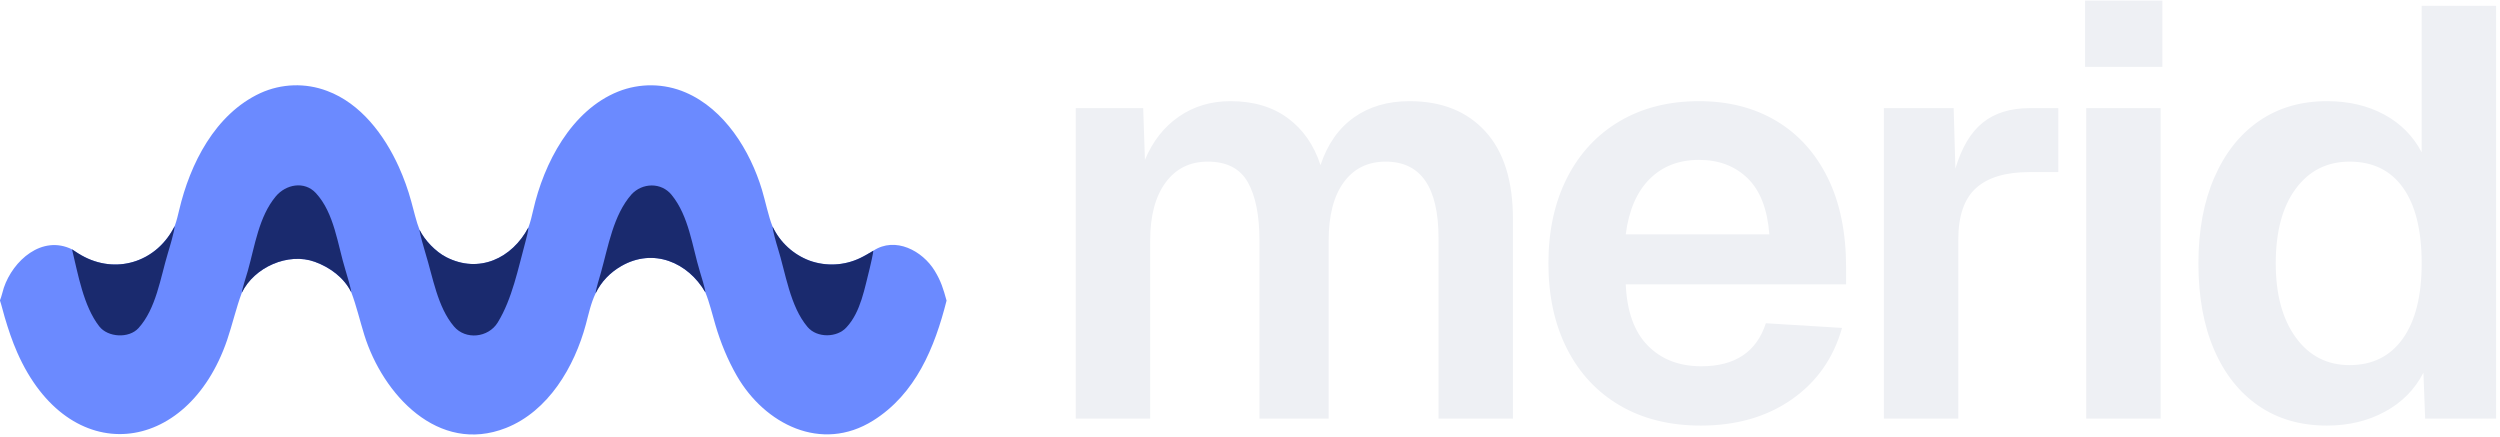
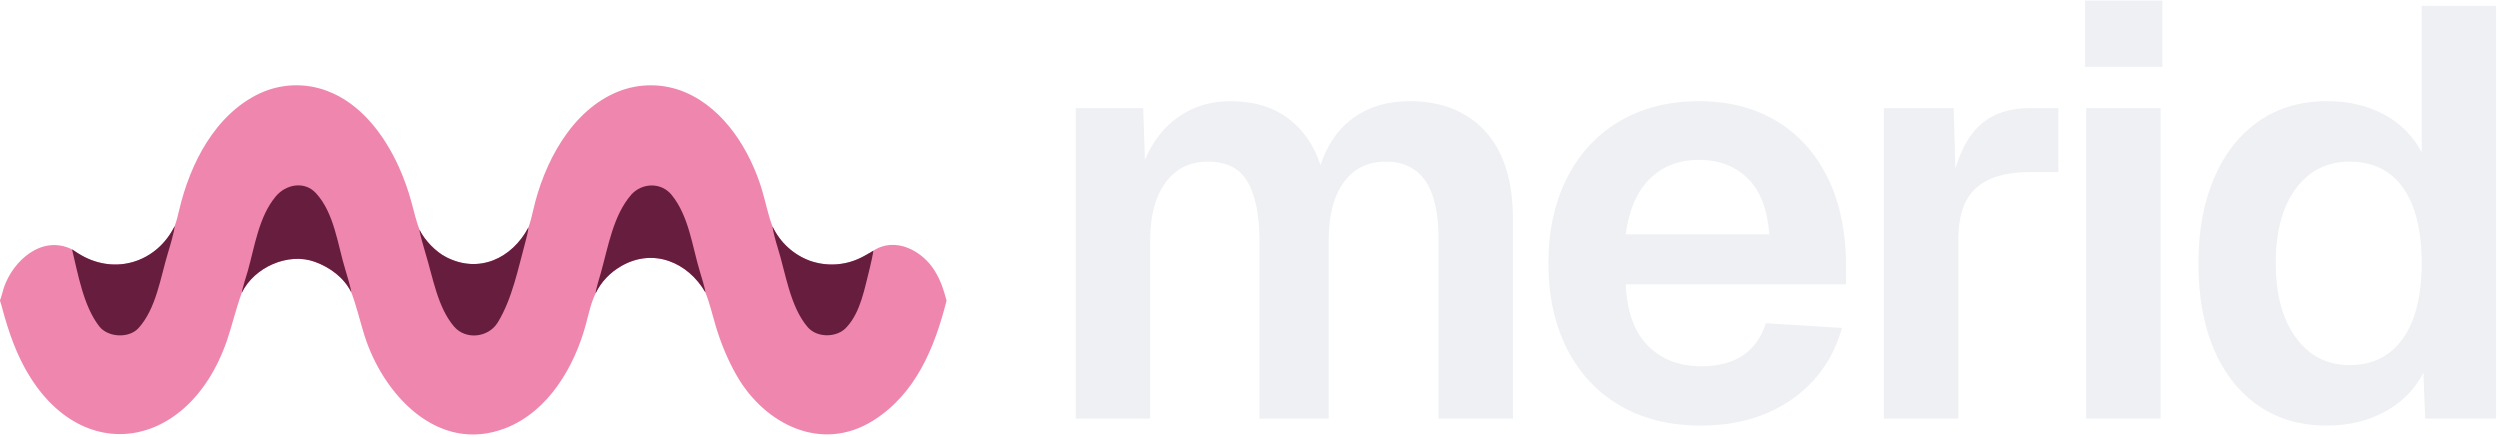
<svg xmlns="http://www.w3.org/2000/svg" viewBox="0 0 430 75" width="430" height="75" role="img" aria-label="Merid">
  <g transform="translate(0 14.67) scale(0.079518) translate(0 -646.4)">
-     <path fill="#6b8aff" d="M 1142.88 954.072 C 1147.08 943.258 1150.82 927.649 1153.43 916.128 C 1176.26 815.48 1235.41 700.804 1337.09 659.981 C 1383.94 641.31 1436.28 641.953 1482.65 661.768 C 1567.42 698.025 1622.62 787.768 1648.22 872.679 C 1654.93 894.954 1662.62 931.192 1670.57 950.65 L 1671.14 952.028 C 1687.19 986.045 1715.88 1012.46 1751.1 1025.66 C 1786.82 1038.49 1826.19 1036.51 1860.44 1020.15 C 1870.1 1015.55 1879.82 1009.72 1889.05 1004.22 C 1936.51 972.936 1995.27 1004.28 2021.73 1047.56 C 2035.54 1070.15 2040.52 1087.07 2047.45 1112.14 C 2021.79 1213.76 1980.64 1314.09 1888.46 1371.75 C 1776.53 1441.77 1654.13 1379.31 1593.99 1275.12 C 1574.03 1240.53 1558.62 1202.85 1547.4 1164.49 C 1540.51 1141.45 1534.87 1116.6 1525.76 1094.41 C 1525.75 1094.34 1525.74 1094.28 1525.72 1094.22 C 1488.11 1029.13 1413.19 997.525 1343.97 1037.36 C 1319.91 1051.21 1300.56 1070.96 1288.39 1096.28 C 1277.89 1118.16 1273.44 1140.53 1267.19 1163.7 C 1242.54 1255.22 1186.24 1351.4 1094.45 1387.61 C 947.646 1445.53 828.044 1314.87 787.967 1186.31 C 778.625 1156.34 770.681 1122.38 759.803 1094.01 C 743.924 1062.26 714.042 1040.35 681.164 1028.28 C 623.397 1007.07 549.764 1039.99 523.117 1094.97 C 511.269 1126.4 502.002 1165.98 491.283 1197.35 C 405.299 1448.94 148.935 1477.85 37.28 1224.4 C 26.355 1199.6 17.806 1173.95 10.117 1147.83 C 6.933 1137.29 3.384 1121.94 0 1112.28 L 0 1111.27 C 3.381 1103.56 5.473 1092.64 8.273 1084.34 C 28.117 1025.57 90.746 969.31 155.786 1001.27 C 164.708 1007.31 173.491 1013.04 183.128 1017.9 C 257.724 1055.51 341.11 1025.09 377.779 950.994 L 378.309 949.598 C 381.969 939.784 385.077 926.867 387.499 916.542 C 411.026 816.232 465.226 708.719 563.154 663.304 C 608.711 642.543 660.671 640.826 707.5 658.531 C 780.453 685.65 831.413 753.975 862.587 822.638 C 873.582 847.026 882.637 872.244 889.668 898.056 C 894.322 914.923 901.074 943.41 907.38 958.749 C 918.567 981.761 942.424 1006.43 965.093 1018.08 C 1036.13 1054.57 1107.56 1020.76 1142.88 954.072 z" />
-     <path fill="#1a2a6e" d="M 523.117 1094.97 C 522.802 1089.79 533.781 1055.77 535.964 1048.06 C 551.268 994.081 559.609 930.999 596.498 886.703 C 618.285 860.541 658.385 852.769 683.14 879.431 C 723.216 922.593 730.277 991.23 747.095 1045.57 C 749.545 1053.49 759.672 1087.36 759.803 1094.01 C 743.924 1062.26 714.042 1040.35 681.164 1028.28 C 623.397 1007.07 549.764 1039.99 523.117 1094.97 z" />
-     <path fill="#1a2a6e" d="M 1288.39 1096.28 C 1288.18 1089.68 1297.79 1058.75 1299.96 1051.01 C 1315.63 995.277 1326.56 927.236 1365.84 882.545 C 1389.33 856.975 1430.28 855.933 1452.68 883.405 C 1490.22 929.428 1497.21 994.593 1514.04 1049.91 C 1516.35 1057.51 1525.95 1088.25 1525.72 1094.22 C 1488.11 1029.13 1413.19 997.525 1343.97 1037.36 C 1319.91 1051.21 1300.56 1070.96 1288.39 1096.28 z" />
-     <path fill="#1a2a6e" d="M 1142.88 954.072 C 1142.89 961.15 1138.61 977.224 1136.59 984.62 C 1120.8 1042.28 1108.01 1108.35 1076.54 1159.54 C 1056.37 1192.36 1007.04 1197.91 981.859 1167.88 C 946.326 1126.13 936.329 1061.42 920.473 1010.23 C 917.616 1000.84 907.351 965.592 907.38 958.749 C 918.567 981.761 942.424 1006.43 965.093 1018.08 C 1036.13 1054.57 1107.56 1020.76 1142.88 954.072 z" />
-     <path fill="#1a2a6e" d="M 377.779 950.994 C 377.361 962.557 366.727 997.588 363.078 1009.66 C 347.049 1062.69 337.715 1129.66 299.532 1171.66 C 278.849 1194.4 233.404 1191.83 214.726 1167.89 C 180.441 1123.95 168.828 1054.75 155.786 1001.27 C 164.708 1007.31 173.491 1013.04 183.128 1017.9 C 257.724 1055.51 341.11 1025.09 377.779 950.994 z" />
-     <path fill="#1a2a6e" d="M 1671.14 952.028 C 1687.19 986.045 1715.88 1012.46 1751.1 1025.66 C 1786.82 1038.49 1826.19 1036.51 1860.44 1020.15 C 1870.1 1015.55 1879.82 1009.72 1889.05 1004.22 C 1888.99 1008.62 1882.87 1035.9 1881.35 1041.87 C 1870.28 1084.39 1862.09 1136.32 1831.3 1169.56 C 1811.12 1192.65 1767.27 1193.4 1746.84 1169.29 C 1708.56 1124.11 1699.56 1052.68 1682.01 997.1 C 1679.1 987.891 1671.1 959.625 1671.14 952.028 z" />
+     <path fill="#ef86ae" d="M 1142.88 954.072 C 1147.08 943.258 1150.82 927.649 1153.43 916.128 C 1176.26 815.48 1235.41 700.804 1337.09 659.981 C 1383.94 641.31 1436.28 641.953 1482.65 661.768 C 1567.42 698.025 1622.62 787.768 1648.22 872.679 C 1654.93 894.954 1662.62 931.192 1670.57 950.65 L 1671.14 952.028 C 1687.19 986.045 1715.88 1012.46 1751.1 1025.66 C 1786.82 1038.49 1826.19 1036.51 1860.44 1020.15 C 1870.1 1015.55 1879.82 1009.72 1889.05 1004.22 C 1936.51 972.936 1995.27 1004.28 2021.73 1047.56 C 2035.54 1070.15 2040.52 1087.07 2047.45 1112.14 C 2021.79 1213.76 1980.64 1314.09 1888.46 1371.75 C 1776.53 1441.77 1654.13 1379.31 1593.99 1275.12 C 1574.03 1240.53 1558.62 1202.85 1547.4 1164.49 C 1540.51 1141.45 1534.87 1116.6 1525.76 1094.41 C 1525.75 1094.34 1525.74 1094.28 1525.72 1094.22 C 1488.11 1029.13 1413.19 997.525 1343.97 1037.36 C 1319.91 1051.21 1300.56 1070.96 1288.39 1096.28 C 1277.89 1118.16 1273.44 1140.53 1267.19 1163.7 C 1242.54 1255.22 1186.24 1351.4 1094.45 1387.61 C 947.646 1445.53 828.044 1314.87 787.967 1186.31 C 778.625 1156.34 770.681 1122.38 759.803 1094.01 C 743.924 1062.26 714.042 1040.35 681.164 1028.28 C 623.397 1007.07 549.764 1039.99 523.117 1094.97 C 511.269 1126.4 502.002 1165.98 491.283 1197.35 C 405.299 1448.94 148.935 1477.85 37.28 1224.4 C 26.355 1199.6 17.806 1173.95 10.117 1147.83 C 6.933 1137.29 3.384 1121.94 0 1112.28 L 0 1111.27 C 3.381 1103.56 5.473 1092.64 8.273 1084.34 C 28.117 1025.57 90.746 969.31 155.786 1001.27 C 164.708 1007.31 173.491 1013.04 183.128 1017.9 C 257.724 1055.51 341.11 1025.09 377.779 950.994 L 378.309 949.598 C 381.969 939.784 385.077 926.867 387.499 916.542 C 411.026 816.232 465.226 708.719 563.154 663.304 C 608.711 642.543 660.671 640.826 707.5 658.531 C 780.453 685.65 831.413 753.975 862.587 822.638 C 873.582 847.026 882.637 872.244 889.668 898.056 C 894.322 914.923 901.074 943.41 907.38 958.749 C 918.567 981.761 942.424 1006.43 965.093 1018.08 C 1036.13 1054.57 1107.56 1020.76 1142.88 954.072 z" />
+     <path fill="#671d3e" d="M 523.117 1094.97 C 522.802 1089.79 533.781 1055.77 535.964 1048.06 C 551.268 994.081 559.609 930.999 596.498 886.703 C 618.285 860.541 658.385 852.769 683.14 879.431 C 723.216 922.593 730.277 991.23 747.095 1045.57 C 749.545 1053.49 759.672 1087.36 759.803 1094.01 C 743.924 1062.26 714.042 1040.35 681.164 1028.28 C 623.397 1007.07 549.764 1039.99 523.117 1094.97 z" />
+     <path fill="#671d3e" d="M 1288.39 1096.28 C 1288.18 1089.68 1297.79 1058.75 1299.96 1051.01 C 1315.63 995.277 1326.56 927.236 1365.84 882.545 C 1389.33 856.975 1430.28 855.933 1452.68 883.405 C 1490.22 929.428 1497.21 994.593 1514.04 1049.91 C 1516.35 1057.51 1525.95 1088.25 1525.72 1094.22 C 1488.11 1029.13 1413.19 997.525 1343.97 1037.36 C 1319.91 1051.21 1300.56 1070.96 1288.39 1096.28 z" />
+     <path fill="#671d3e" d="M 1142.88 954.072 C 1142.89 961.15 1138.61 977.224 1136.59 984.62 C 1120.8 1042.28 1108.01 1108.35 1076.54 1159.54 C 1056.37 1192.36 1007.04 1197.91 981.859 1167.88 C 946.326 1126.13 936.329 1061.42 920.473 1010.23 C 917.616 1000.84 907.351 965.592 907.38 958.749 C 918.567 981.761 942.424 1006.43 965.093 1018.08 C 1036.13 1054.57 1107.56 1020.76 1142.88 954.072 z" />
+     <path fill="#671d3e" d="M 377.779 950.994 C 377.361 962.557 366.727 997.588 363.078 1009.66 C 347.049 1062.69 337.715 1129.66 299.532 1171.66 C 278.849 1194.4 233.404 1191.83 214.726 1167.89 C 180.441 1123.95 168.828 1054.75 155.786 1001.27 C 164.708 1007.31 173.491 1013.04 183.128 1017.9 C 257.724 1055.51 341.11 1025.09 377.779 950.994 z" />
+     <path fill="#671d3e" d="M 1671.14 952.028 C 1687.19 986.045 1715.88 1012.46 1751.1 1025.66 C 1786.82 1038.49 1826.19 1036.51 1860.44 1020.15 C 1870.1 1015.55 1879.82 1009.72 1889.05 1004.22 C 1888.99 1008.62 1882.87 1035.9 1881.35 1041.87 C 1870.28 1084.39 1862.09 1136.32 1831.3 1169.56 C 1811.12 1192.65 1767.27 1193.4 1746.84 1169.29 C 1708.56 1124.11 1699.56 1052.68 1682.01 997.1 C 1679.1 987.891 1671.1 959.625 1671.14 952.028 z" />
  </g>
-   <path fill="#eef0f4" transform="translate(178.028 72)" d="M7 0L7 -53.4L18.6 -53.4L18.9 -44.5Q20.9 -49.3 24.75 -51.95Q28.6 -54.6 33.6 -54.6Q39.5 -54.6 43.45 -51.7Q47.4 -48.8 49.1 -43.6Q50.9 -49 54.85 -51.8Q58.8 -54.6 64.4 -54.6Q72.7 -54.6 77.45 -49.4Q82.2 -44.2 82.2 -34.3L82.2 0L69.4 0L69.4 -31Q69.4 -44.2 60.3 -44.2Q55.7 -44.2 53.1 -40.65Q50.5 -37.1 50.5 -30.6L50.5 0L38.6 0L38.6 -30.6Q38.6 -37.1 36.6 -40.65Q34.6 -44.2 29.7 -44.2Q25.1 -44.2 22.45 -40.6Q19.8 -37 19.8 -30.6L19.8 0ZM114.5 1.2Q106.5 1.2 100.6 -2.25Q94.7 -5.7 91.5 -12Q88.3 -18.3 88.3 -26.7Q88.3 -35.1 91.5 -41.4Q94.7 -47.7 100.55 -51.15Q106.4 -54.6 114.2 -54.6Q121.8 -54.6 127.5 -51.2Q133.2 -47.8 136.35 -41.4Q139.5 -35 139.5 -26L139.5 -23.1L101.6 -23.1Q101.9 -16.1 105.4 -12.55Q108.9 -9 114.6 -9Q123.3 -9 125.7 -16.4L138.8 -15.6Q136.6 -7.8 130.15 -3.3Q123.7 1.2 114.5 1.2ZM101.6 -31.7L126.3 -31.7Q125.8 -38.2 122.55 -41.35Q119.3 -44.5 114.2 -44.5Q109 -44.5 105.7 -41.2Q102.4 -37.9 101.6 -31.7ZM146 0L146 -53.4L158 -53.4L158.3 -43Q159.9 -48.4 163 -50.9Q166.1 -53.4 171.1 -53.4L176 -53.4L176 -42.4L171 -42.4Q164.9 -42.4 161.85 -39.65Q158.8 -36.9 158.8 -30.8L158.8 0ZM180.8 0L180.8 -53.4L193.6 -53.4L193.6 0ZM180.6 -60.5L180.6 -71.9L193.9 -71.9L193.9 -60.5ZM222.2 1.2Q215.4 1.2 210.45 -2.2Q205.5 -5.6 202.8 -11.85Q200.1 -18.1 200.1 -26.7Q200.1 -35.2 202.85 -41.5Q205.6 -47.8 210.55 -51.2Q215.5 -54.6 222.2 -54.6Q227.8 -54.6 232.05 -52.3Q236.3 -50 238.5 -45.8L238.5 -71L251.3 -71L251.3 0L239.1 0L238.8 -7.9Q236.6 -3.6 232.2 -1.2Q227.8 1.2 222.2 1.2ZM226.1 -9.2Q232 -9.2 235.25 -13.75Q238.5 -18.3 238.5 -26.7Q238.5 -35.2 235.3 -39.7Q232.1 -44.2 226.1 -44.2Q220.3 -44.2 216.85 -39.55Q213.4 -34.9 213.4 -26.7Q213.4 -18.7 216.85 -13.95Q220.3 -9.2 226.1 -9.2Z" />
+   <path fill="#eef0f3" transform="translate(178.028 72)" d="M7 0L7 -53.4L18.6 -53.4L18.9 -44.5Q20.9 -49.3 24.75 -51.95Q28.6 -54.6 33.6 -54.6Q39.5 -54.6 43.45 -51.7Q47.4 -48.8 49.1 -43.6Q50.9 -49 54.85 -51.8Q58.8 -54.6 64.4 -54.6Q72.7 -54.6 77.45 -49.4Q82.2 -44.2 82.2 -34.3L82.2 0L69.4 0L69.4 -31Q69.4 -44.2 60.3 -44.2Q55.7 -44.2 53.1 -40.65Q50.5 -37.1 50.5 -30.6L50.5 0L38.6 0L38.6 -30.6Q38.6 -37.1 36.6 -40.65Q34.6 -44.2 29.7 -44.2Q25.1 -44.2 22.45 -40.6Q19.8 -37 19.8 -30.6L19.8 0ZM114.5 1.2Q106.5 1.2 100.6 -2.25Q94.7 -5.7 91.5 -12Q88.3 -18.3 88.3 -26.7Q88.3 -35.1 91.5 -41.4Q94.7 -47.7 100.55 -51.15Q106.4 -54.6 114.2 -54.6Q121.8 -54.6 127.5 -51.2Q133.2 -47.8 136.35 -41.4Q139.5 -35 139.5 -26L139.5 -23.1L101.6 -23.1Q101.9 -16.1 105.4 -12.55Q108.9 -9 114.6 -9Q123.3 -9 125.7 -16.4L138.8 -15.6Q136.6 -7.8 130.15 -3.3Q123.7 1.2 114.5 1.2ZM101.6 -31.7L126.3 -31.7Q125.8 -38.2 122.55 -41.35Q119.3 -44.5 114.2 -44.5Q109 -44.5 105.7 -41.2Q102.4 -37.9 101.6 -31.7ZM146 0L146 -53.4L158 -53.4L158.3 -43Q159.9 -48.4 163 -50.9Q166.1 -53.4 171.1 -53.4L176 -53.4L176 -42.4L171 -42.4Q164.9 -42.4 161.85 -39.65Q158.8 -36.9 158.8 -30.8L158.8 0ZM180.8 0L180.8 -53.4L193.6 -53.4L193.6 0ZM180.6 -60.5L180.6 -71.9L193.9 -71.9L193.9 -60.5ZM222.2 1.2Q215.4 1.2 210.45 -2.2Q205.5 -5.6 202.8 -11.85Q200.1 -18.1 200.1 -26.7Q200.1 -35.2 202.85 -41.5Q205.6 -47.8 210.55 -51.2Q215.5 -54.6 222.2 -54.6Q227.8 -54.6 232.05 -52.3Q236.3 -50 238.5 -45.8L238.5 -71L251.3 -71L251.3 0L239.1 0L238.8 -7.9Q236.6 -3.6 232.2 -1.2Q227.8 1.2 222.2 1.2ZM226.1 -9.2Q232 -9.2 235.25 -13.75Q238.5 -18.3 238.5 -26.7Q238.5 -35.2 235.3 -39.7Q232.1 -44.2 226.1 -44.2Q220.3 -44.2 216.85 -39.55Q213.4 -34.9 213.4 -26.7Q213.4 -18.7 216.85 -13.95Q220.3 -9.2 226.1 -9.2Z" />
</svg>
